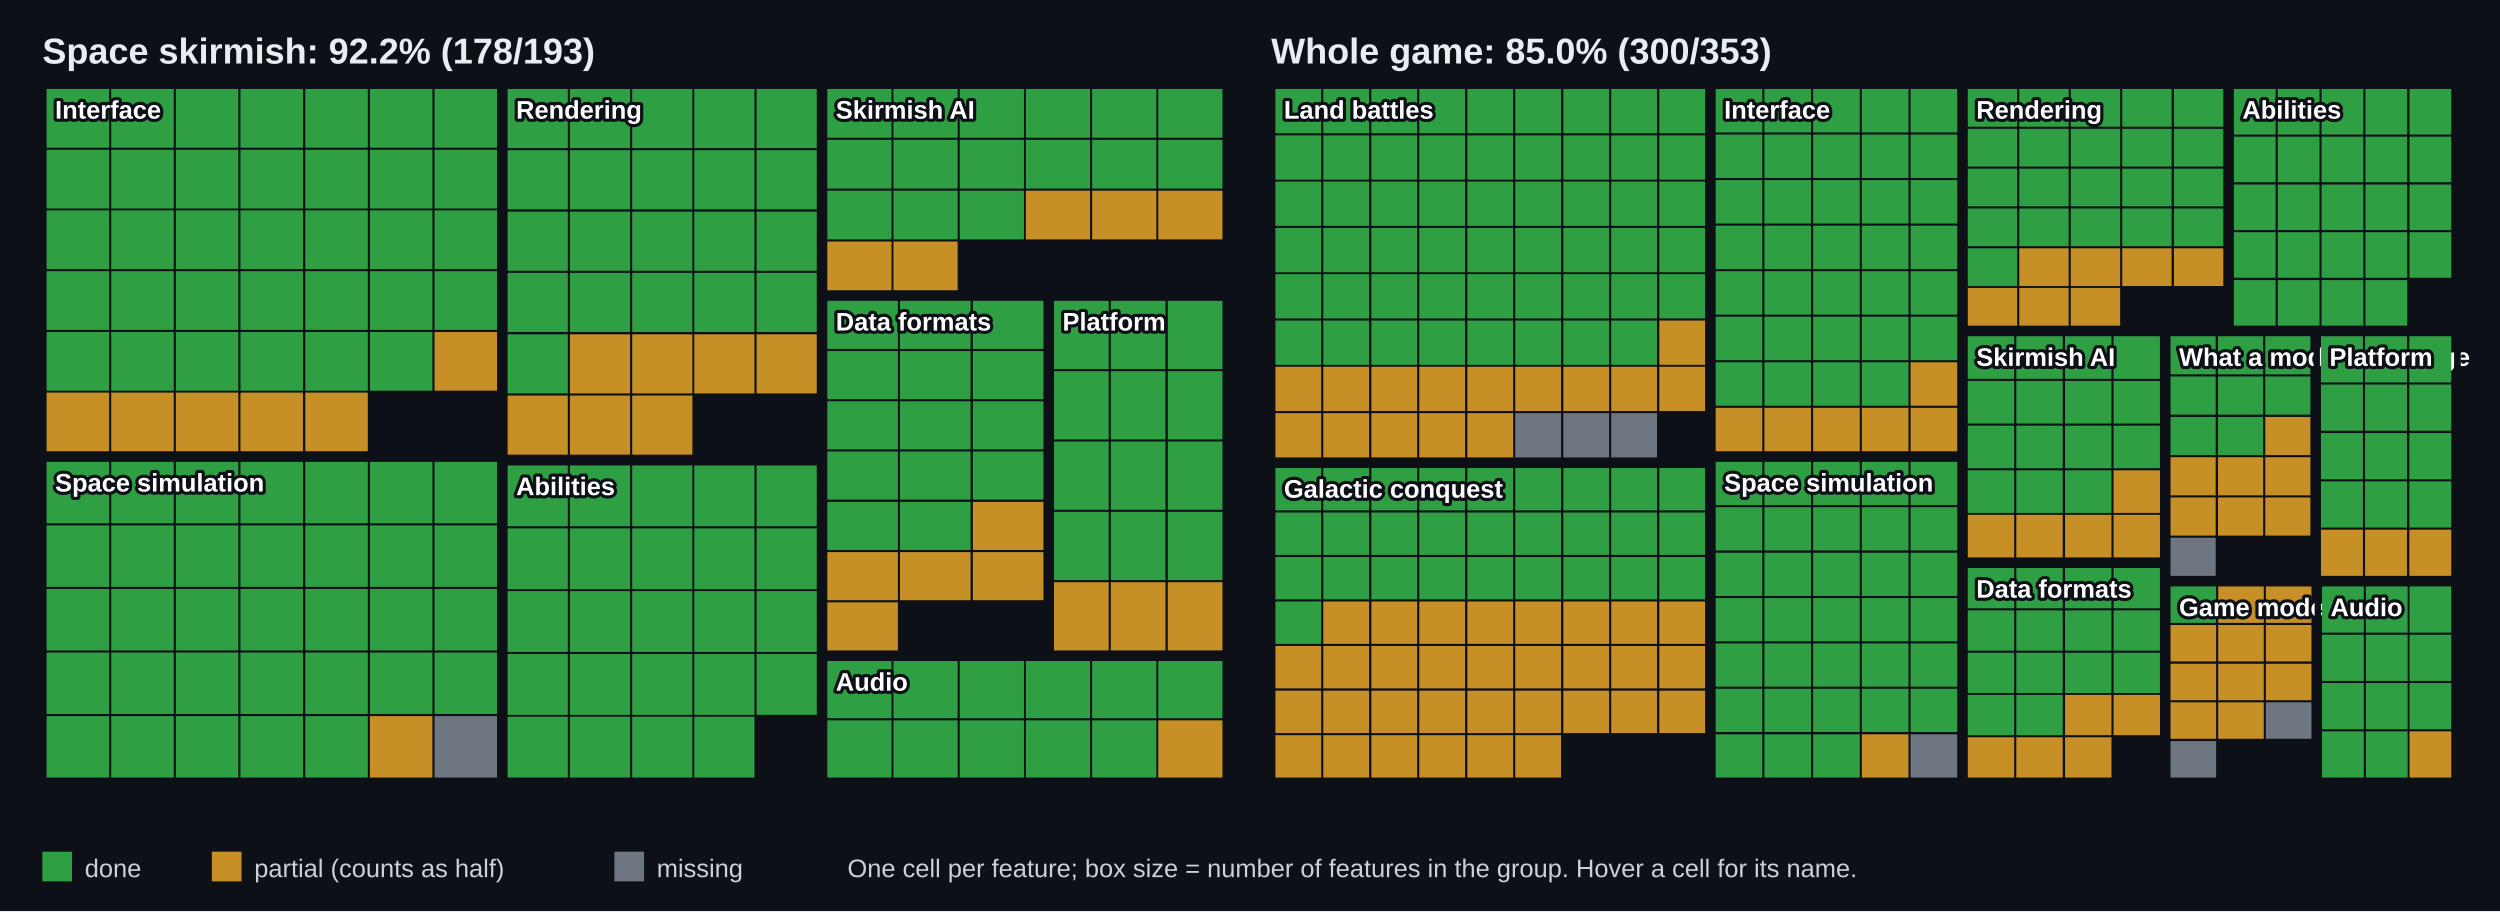
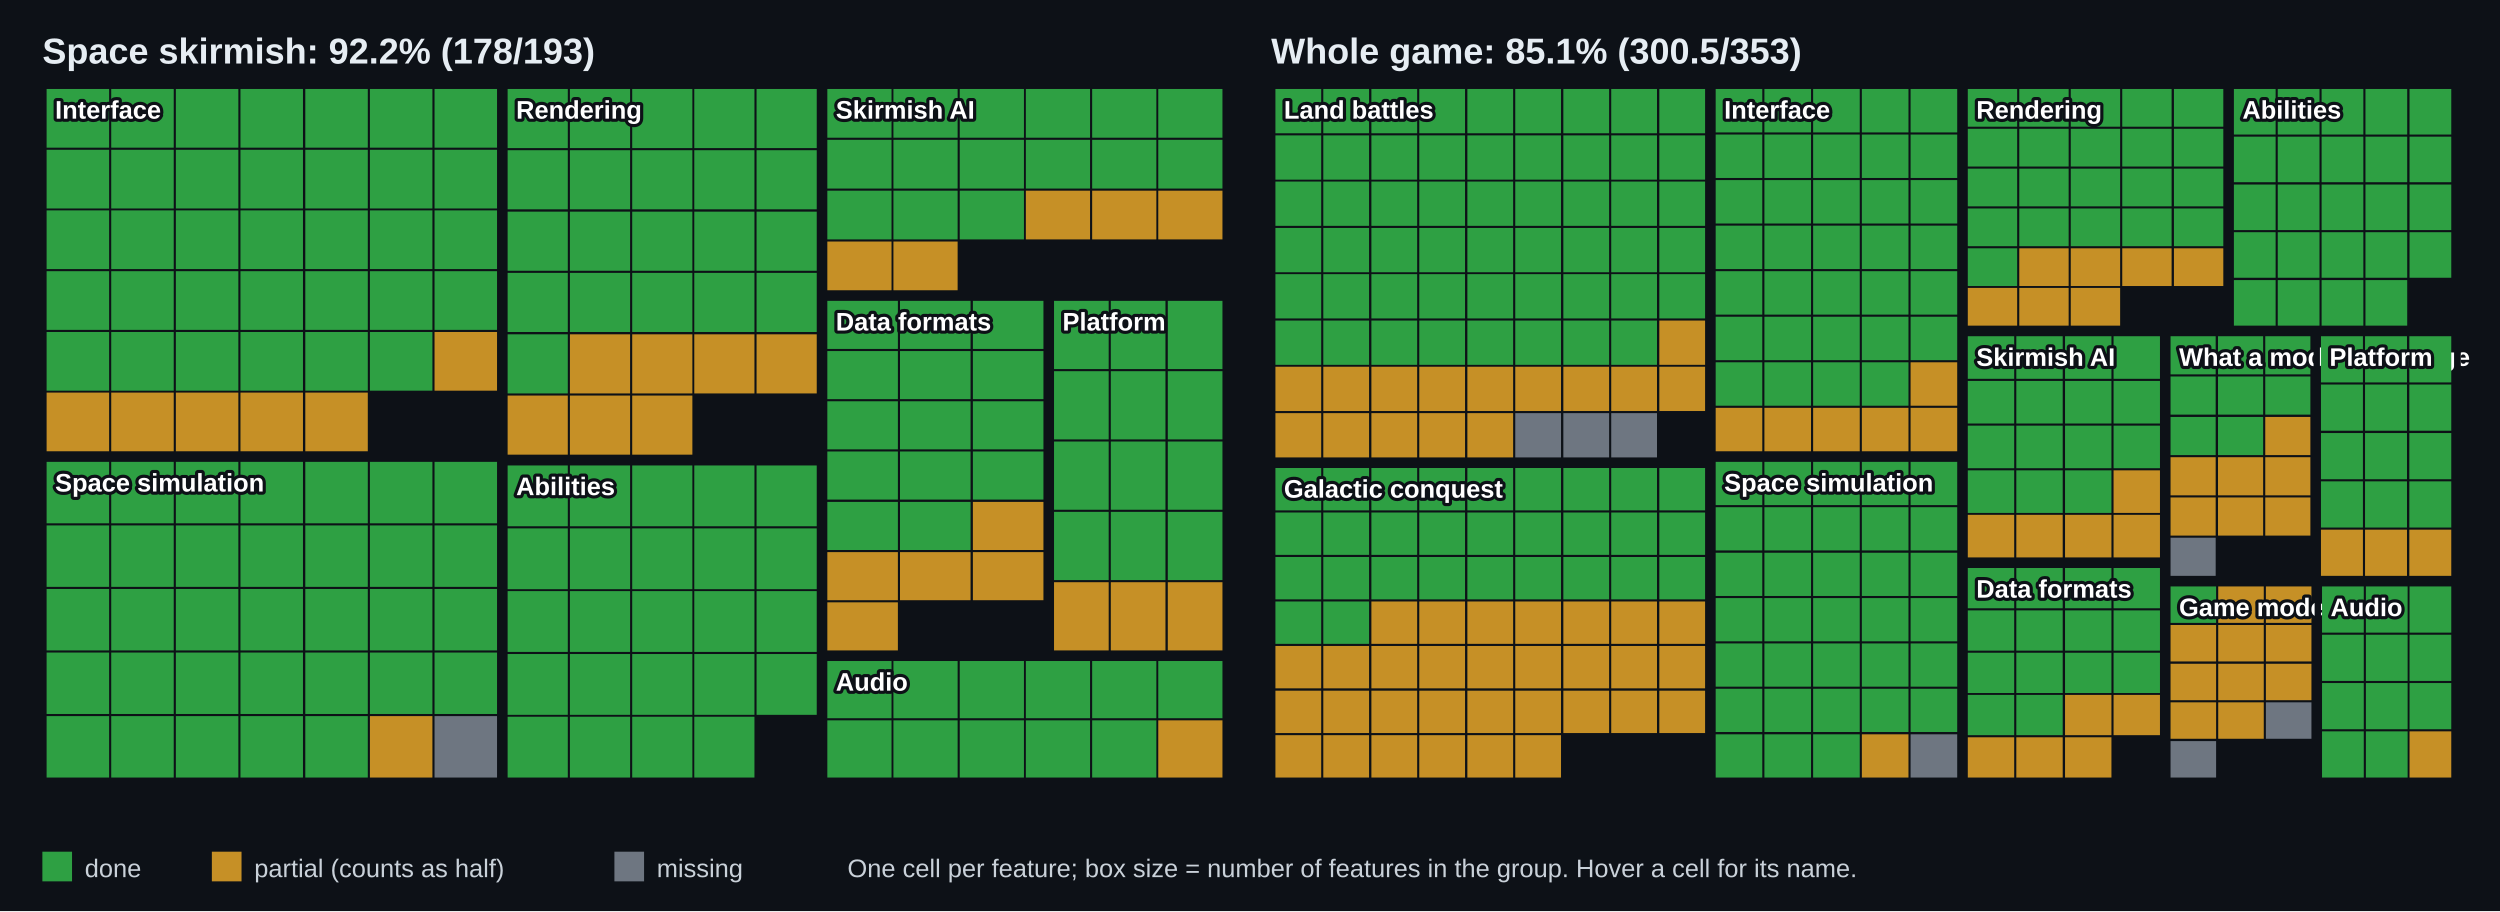
<svg xmlns="http://www.w3.org/2000/svg" viewBox="0 0 1180 430" width="1180" height="430" font-family="Segoe UI, Arial, sans-serif">
  <style>.title{font-size:17px;font-weight:700;fill:#e6edf3}.lab{font-size:12px;font-weight:700;fill:#fff}.lab.bg{stroke:#0d1117;stroke-width:3px;stroke-linejoin:round}.key{font-size:12px;fill:#c9d1d9}</style>
  <rect width="1180" height="430" fill="#0d1117" />
  <text x="20" y="30" class="title">Space skirmish: 92.2% (178/193)</text>
  <rect x="20" y="40" width="560" height="330" fill="#0d1117" />
  <rect x="22.0" y="42.0" width="29.5" height="27.7" fill="#2ea043" />
  <rect x="52.5" y="42.0" width="29.5" height="27.7" fill="#2ea043" />
  <rect x="83.0" y="42.0" width="29.5" height="27.7" fill="#2ea043" />
  <rect x="113.5" y="42.0" width="29.5" height="27.7" fill="#2ea043" />
  <rect x="144.1" y="42.0" width="29.5" height="27.7" fill="#2ea043" />
  <rect x="174.6" y="42.0" width="29.5" height="27.7" fill="#2ea043" />
  <rect x="205.1" y="42.0" width="29.5" height="27.7" fill="#2ea043" />
  <rect x="22.0" y="70.7" width="29.5" height="27.7" fill="#2ea043" />
  <rect x="52.5" y="70.7" width="29.5" height="27.7" fill="#2ea043" />
  <rect x="83.0" y="70.7" width="29.5" height="27.7" fill="#2ea043" />
  <rect x="113.5" y="70.7" width="29.5" height="27.7" fill="#2ea043" />
  <rect x="144.1" y="70.7" width="29.5" height="27.7" fill="#2ea043" />
  <rect x="174.6" y="70.7" width="29.5" height="27.7" fill="#2ea043" />
  <rect x="205.1" y="70.7" width="29.5" height="27.7" fill="#2ea043" />
  <rect x="22.0" y="99.3" width="29.5" height="27.7" fill="#2ea043" />
  <rect x="52.5" y="99.3" width="29.5" height="27.7" fill="#2ea043" />
  <rect x="83.0" y="99.3" width="29.5" height="27.7" fill="#2ea043" />
  <rect x="113.5" y="99.3" width="29.5" height="27.7" fill="#2ea043" />
  <rect x="144.1" y="99.3" width="29.5" height="27.7" fill="#2ea043" />
  <rect x="174.6" y="99.3" width="29.5" height="27.7" fill="#2ea043" />
  <rect x="205.1" y="99.3" width="29.5" height="27.7" fill="#2ea043" />
  <rect x="22.0" y="128.0" width="29.5" height="27.7" fill="#2ea043" />
  <rect x="52.5" y="128.0" width="29.5" height="27.7" fill="#2ea043" />
  <rect x="83.0" y="128.0" width="29.5" height="27.7" fill="#2ea043" />
  <rect x="113.5" y="128.0" width="29.5" height="27.7" fill="#2ea043" />
  <rect x="144.1" y="128.0" width="29.5" height="27.7" fill="#2ea043" />
  <rect x="174.6" y="128.0" width="29.5" height="27.7" fill="#2ea043" />
  <rect x="205.1" y="128.0" width="29.5" height="27.7" fill="#2ea043" />
  <rect x="22.0" y="156.7" width="29.5" height="27.7" fill="#2ea043" />
  <rect x="52.5" y="156.7" width="29.5" height="27.7" fill="#2ea043" />
  <rect x="83.0" y="156.7" width="29.5" height="27.7" fill="#2ea043" />
  <rect x="113.5" y="156.7" width="29.5" height="27.7" fill="#2ea043" />
  <rect x="144.1" y="156.7" width="29.5" height="27.7" fill="#2ea043" />
  <rect x="174.6" y="156.7" width="29.5" height="27.7" fill="#2ea043" />
  <rect x="205.1" y="156.7" width="29.5" height="27.7" fill="#c69026" />
  <rect x="22.0" y="185.3" width="29.5" height="27.7" fill="#c69026" />
  <rect x="52.5" y="185.3" width="29.5" height="27.7" fill="#c69026" />
  <rect x="83.0" y="185.3" width="29.5" height="27.7" fill="#c69026" />
  <rect x="113.5" y="185.3" width="29.5" height="27.7" fill="#c69026" />
  <rect x="144.1" y="185.3" width="29.5" height="27.7" fill="#c69026" />
  <rect x="20.0" y="40.0" width="217.6" height="176.0" fill="none" stroke="#0d1117" stroke-width="3" />
  <text x="26.0" y="56.0" class="lab bg">Interface</text>
  <text x="26.0" y="56.0" class="lab">Interface</text>
  <rect x="22.0" y="218.0" width="29.5" height="29.0" fill="#2ea043" />
  <rect x="52.5" y="218.0" width="29.5" height="29.0" fill="#2ea043" />
  <rect x="83.0" y="218.0" width="29.5" height="29.0" fill="#2ea043" />
  <rect x="113.5" y="218.0" width="29.5" height="29.0" fill="#2ea043" />
  <rect x="144.1" y="218.0" width="29.5" height="29.0" fill="#2ea043" />
  <rect x="174.6" y="218.0" width="29.5" height="29.0" fill="#2ea043" />
  <rect x="205.1" y="218.0" width="29.5" height="29.0" fill="#2ea043" />
  <rect x="22.0" y="248.0" width="29.5" height="29.0" fill="#2ea043" />
  <rect x="52.5" y="248.0" width="29.5" height="29.0" fill="#2ea043" />
  <rect x="83.0" y="248.0" width="29.5" height="29.0" fill="#2ea043" />
  <rect x="113.5" y="248.0" width="29.5" height="29.0" fill="#2ea043" />
  <rect x="144.1" y="248.0" width="29.5" height="29.0" fill="#2ea043" />
  <rect x="174.6" y="248.0" width="29.5" height="29.0" fill="#2ea043" />
  <rect x="205.1" y="248.0" width="29.5" height="29.0" fill="#2ea043" />
  <rect x="22.0" y="278.0" width="29.5" height="29.0" fill="#2ea043" />
  <rect x="52.5" y="278.0" width="29.5" height="29.0" fill="#2ea043" />
  <rect x="83.0" y="278.0" width="29.5" height="29.0" fill="#2ea043" />
  <rect x="113.5" y="278.0" width="29.5" height="29.0" fill="#2ea043" />
  <rect x="144.1" y="278.0" width="29.5" height="29.0" fill="#2ea043" />
  <rect x="174.6" y="278.0" width="29.5" height="29.0" fill="#2ea043" />
  <rect x="205.1" y="278.0" width="29.5" height="29.0" fill="#2ea043" />
  <rect x="22.0" y="308.0" width="29.5" height="29.0" fill="#2ea043" />
  <rect x="52.5" y="308.0" width="29.5" height="29.0" fill="#2ea043" />
  <rect x="83.0" y="308.0" width="29.5" height="29.0" fill="#2ea043" />
  <rect x="113.5" y="308.0" width="29.5" height="29.0" fill="#2ea043" />
  <rect x="144.1" y="308.0" width="29.5" height="29.0" fill="#2ea043" />
  <rect x="174.6" y="308.0" width="29.5" height="29.0" fill="#2ea043" />
  <rect x="205.1" y="308.0" width="29.5" height="29.0" fill="#2ea043" />
  <rect x="22.0" y="338.0" width="29.5" height="29.0" fill="#2ea043" />
  <rect x="52.5" y="338.0" width="29.5" height="29.0" fill="#2ea043" />
  <rect x="83.0" y="338.0" width="29.5" height="29.0" fill="#2ea043" />
  <rect x="113.5" y="338.0" width="29.5" height="29.0" fill="#2ea043" />
  <rect x="144.1" y="338.0" width="29.5" height="29.0" fill="#2ea043" />
  <rect x="174.6" y="338.0" width="29.5" height="29.0" fill="#c69026" />
  <rect x="205.1" y="338.0" width="29.5" height="29.0" fill="#6e7681" />
  <rect x="20.0" y="216.0" width="217.6" height="154.0" fill="none" stroke="#0d1117" stroke-width="3" />
  <text x="26.0" y="232.0" class="lab bg">Space simulation</text>
  <text x="26.0" y="232.0" class="lab">Space simulation</text>
  <rect x="239.6" y="42.0" width="28.4" height="27.9" fill="#2ea043" />
  <rect x="269.0" y="42.0" width="28.4" height="27.9" fill="#2ea043" />
  <rect x="298.4" y="42.0" width="28.4" height="27.9" fill="#2ea043" />
  <rect x="327.7" y="42.0" width="28.4" height="27.9" fill="#2ea043" />
  <rect x="357.1" y="42.0" width="28.4" height="27.9" fill="#2ea043" />
  <rect x="239.6" y="70.9" width="28.4" height="27.9" fill="#2ea043" />
  <rect x="269.0" y="70.9" width="28.4" height="27.9" fill="#2ea043" />
  <rect x="298.4" y="70.9" width="28.4" height="27.9" fill="#2ea043" />
  <rect x="327.7" y="70.9" width="28.4" height="27.9" fill="#2ea043" />
  <rect x="357.1" y="70.9" width="28.4" height="27.9" fill="#2ea043" />
  <rect x="239.6" y="99.9" width="28.4" height="27.9" fill="#2ea043" />
  <rect x="269.0" y="99.9" width="28.4" height="27.9" fill="#2ea043" />
  <rect x="298.4" y="99.9" width="28.4" height="27.9" fill="#2ea043" />
  <rect x="327.7" y="99.9" width="28.4" height="27.9" fill="#2ea043" />
  <rect x="357.1" y="99.9" width="28.4" height="27.9" fill="#2ea043" />
  <rect x="239.6" y="128.8" width="28.4" height="27.9" fill="#2ea043" />
  <rect x="269.0" y="128.8" width="28.4" height="27.9" fill="#2ea043" />
  <rect x="298.4" y="128.8" width="28.4" height="27.9" fill="#2ea043" />
  <rect x="327.7" y="128.8" width="28.4" height="27.9" fill="#2ea043" />
  <rect x="357.1" y="128.8" width="28.4" height="27.9" fill="#2ea043" />
  <rect x="239.6" y="157.8" width="28.4" height="27.9" fill="#2ea043" />
  <rect x="269.0" y="157.8" width="28.4" height="27.9" fill="#c69026" />
  <rect x="298.4" y="157.8" width="28.4" height="27.9" fill="#c69026" />
  <rect x="327.7" y="157.8" width="28.4" height="27.9" fill="#c69026" />
  <rect x="357.1" y="157.8" width="28.4" height="27.9" fill="#c69026" />
  <rect x="239.6" y="186.7" width="28.4" height="27.9" fill="#c69026" />
  <rect x="269.0" y="186.7" width="28.4" height="27.9" fill="#c69026" />
  <rect x="298.4" y="186.7" width="28.4" height="27.9" fill="#c69026" />
  <rect x="237.6" y="40.0" width="150.9" height="177.7" fill="none" stroke="#0d1117" stroke-width="3" />
  <text x="243.6" y="56.0" class="lab bg">Rendering</text>
  <text x="243.6" y="56.0" class="lab">Rendering</text>
  <rect x="239.6" y="219.7" width="28.4" height="28.7" fill="#2ea043" />
  <rect x="269.0" y="219.7" width="28.4" height="28.7" fill="#2ea043" />
  <rect x="298.4" y="219.7" width="28.4" height="28.7" fill="#2ea043" />
  <rect x="327.7" y="219.7" width="28.4" height="28.7" fill="#2ea043" />
  <rect x="357.1" y="219.7" width="28.4" height="28.7" fill="#2ea043" />
  <rect x="239.6" y="249.4" width="28.4" height="28.7" fill="#2ea043" />
  <rect x="269.0" y="249.4" width="28.4" height="28.7" fill="#2ea043" />
  <rect x="298.4" y="249.4" width="28.4" height="28.7" fill="#2ea043" />
  <rect x="327.7" y="249.4" width="28.4" height="28.7" fill="#2ea043" />
  <rect x="357.1" y="249.4" width="28.4" height="28.7" fill="#2ea043" />
  <rect x="239.6" y="279.0" width="28.4" height="28.7" fill="#2ea043" />
  <rect x="269.0" y="279.0" width="28.4" height="28.7" fill="#2ea043" />
  <rect x="298.4" y="279.0" width="28.4" height="28.7" fill="#2ea043" />
  <rect x="327.7" y="279.0" width="28.4" height="28.7" fill="#2ea043" />
  <rect x="357.1" y="279.0" width="28.4" height="28.7" fill="#2ea043" />
  <rect x="239.6" y="308.7" width="28.4" height="28.7" fill="#2ea043" />
  <rect x="269.0" y="308.7" width="28.4" height="28.7" fill="#2ea043" />
  <rect x="298.4" y="308.7" width="28.4" height="28.7" fill="#2ea043" />
  <rect x="327.7" y="308.7" width="28.4" height="28.7" fill="#2ea043" />
  <rect x="357.1" y="308.7" width="28.4" height="28.7" fill="#2ea043" />
  <rect x="239.6" y="338.3" width="28.4" height="28.7" fill="#2ea043" />
  <rect x="269.0" y="338.3" width="28.4" height="28.7" fill="#2ea043" />
  <rect x="298.4" y="338.3" width="28.4" height="28.7" fill="#2ea043" />
  <rect x="327.7" y="338.3" width="28.4" height="28.7" fill="#2ea043" />
  <rect x="237.6" y="217.7" width="150.9" height="152.3" fill="none" stroke="#0d1117" stroke-width="3" />
  <text x="243.6" y="233.7" class="lab bg">Abilities</text>
  <text x="243.6" y="233.7" class="lab">Abilities</text>
  <rect x="390.5" y="42.0" width="30.3" height="23.0" fill="#2ea043" />
  <rect x="421.7" y="42.0" width="30.3" height="23.0" fill="#2ea043" />
  <rect x="453.0" y="42.0" width="30.3" height="23.0" fill="#2ea043" />
  <rect x="484.2" y="42.0" width="30.3" height="23.0" fill="#2ea043" />
  <rect x="515.5" y="42.0" width="30.3" height="23.0" fill="#2ea043" />
  <rect x="546.7" y="42.0" width="30.3" height="23.0" fill="#2ea043" />
  <rect x="390.5" y="66.0" width="30.3" height="23.0" fill="#2ea043" />
  <rect x="421.7" y="66.0" width="30.3" height="23.0" fill="#2ea043" />
  <rect x="453.0" y="66.0" width="30.3" height="23.0" fill="#2ea043" />
  <rect x="484.2" y="66.0" width="30.3" height="23.0" fill="#2ea043" />
  <rect x="515.5" y="66.0" width="30.3" height="23.0" fill="#2ea043" />
  <rect x="546.7" y="66.0" width="30.3" height="23.0" fill="#2ea043" />
  <rect x="390.5" y="90.0" width="30.3" height="23.0" fill="#2ea043" />
  <rect x="421.7" y="90.0" width="30.3" height="23.0" fill="#2ea043" />
  <rect x="453.0" y="90.0" width="30.3" height="23.0" fill="#2ea043" />
  <rect x="484.2" y="90.0" width="30.3" height="23.0" fill="#c69026" />
  <rect x="515.5" y="90.0" width="30.3" height="23.0" fill="#c69026" />
  <rect x="546.7" y="90.0" width="30.3" height="23.0" fill="#c69026" />
  <rect x="390.5" y="114.0" width="30.3" height="23.0" fill="#c69026" />
  <rect x="421.7" y="114.0" width="30.3" height="23.0" fill="#c69026" />
  <rect x="388.5" y="40.0" width="191.5" height="100.0" fill="none" stroke="#0d1117" stroke-width="3" />
  <text x="394.5" y="56.0" class="lab bg">Skirmish AI</text>
  <text x="394.5" y="56.0" class="lab">Skirmish AI</text>
  <rect x="390.5" y="142.0" width="33.3" height="22.7" fill="#2ea043" />
  <rect x="424.8" y="142.0" width="33.3" height="22.7" fill="#2ea043" />
  <rect x="459.2" y="142.0" width="33.3" height="22.7" fill="#2ea043" />
  <rect x="390.5" y="165.7" width="33.3" height="22.7" fill="#2ea043" />
  <rect x="424.8" y="165.7" width="33.3" height="22.7" fill="#2ea043" />
  <rect x="459.2" y="165.7" width="33.3" height="22.7" fill="#2ea043" />
  <rect x="390.5" y="189.4" width="33.3" height="22.7" fill="#2ea043" />
  <rect x="424.8" y="189.4" width="33.3" height="22.7" fill="#2ea043" />
  <rect x="459.2" y="189.4" width="33.3" height="22.7" fill="#2ea043" />
  <rect x="390.5" y="213.1" width="33.3" height="22.7" fill="#2ea043" />
  <rect x="424.8" y="213.1" width="33.3" height="22.7" fill="#2ea043" />
  <rect x="459.2" y="213.1" width="33.3" height="22.7" fill="#2ea043" />
  <rect x="390.5" y="236.9" width="33.3" height="22.7" fill="#2ea043" />
  <rect x="424.8" y="236.9" width="33.3" height="22.7" fill="#2ea043" />
  <rect x="459.2" y="236.9" width="33.3" height="22.7" fill="#c69026" />
  <rect x="390.5" y="260.6" width="33.3" height="22.7" fill="#c69026" />
  <rect x="424.8" y="260.6" width="33.3" height="22.7" fill="#c69026" />
  <rect x="459.2" y="260.6" width="33.3" height="22.7" fill="#c69026" />
  <rect x="390.5" y="284.3" width="33.3" height="22.7" fill="#c69026" />
  <rect x="388.5" y="140.0" width="107.0" height="170.0" fill="none" stroke="#0d1117" stroke-width="3" />
  <text x="394.5" y="156.0" class="lab bg">Data formats</text>
  <text x="394.5" y="156.0" class="lab">Data formats</text>
  <rect x="497.5" y="142.0" width="25.8" height="32.2" fill="#2ea043" />
  <rect x="524.3" y="142.0" width="25.8" height="32.2" fill="#2ea043" />
  <rect x="551.2" y="142.0" width="25.8" height="32.2" fill="#2ea043" />
  <rect x="497.5" y="175.2" width="25.8" height="32.2" fill="#2ea043" />
  <rect x="524.3" y="175.2" width="25.8" height="32.2" fill="#2ea043" />
  <rect x="551.2" y="175.2" width="25.8" height="32.2" fill="#2ea043" />
  <rect x="497.5" y="208.4" width="25.8" height="32.2" fill="#2ea043" />
  <rect x="524.3" y="208.4" width="25.8" height="32.2" fill="#2ea043" />
  <rect x="551.2" y="208.4" width="25.8" height="32.2" fill="#2ea043" />
  <rect x="497.5" y="241.6" width="25.8" height="32.2" fill="#2ea043" />
  <rect x="524.3" y="241.6" width="25.8" height="32.2" fill="#2ea043" />
  <rect x="551.2" y="241.6" width="25.8" height="32.2" fill="#2ea043" />
  <rect x="497.5" y="274.8" width="25.8" height="32.2" fill="#c69026" />
  <rect x="524.3" y="274.8" width="25.8" height="32.2" fill="#c69026" />
  <rect x="551.2" y="274.8" width="25.8" height="32.2" fill="#c69026" />
  <rect x="495.5" y="140.0" width="84.5" height="170.0" fill="none" stroke="#0d1117" stroke-width="3" />
  <text x="501.5" y="156.0" class="lab bg">Platform</text>
  <text x="501.5" y="156.0" class="lab">Platform</text>
  <rect x="390.5" y="312.0" width="30.3" height="27.0" fill="#2ea043" />
  <rect x="421.7" y="312.0" width="30.3" height="27.0" fill="#2ea043" />
  <rect x="453.0" y="312.0" width="30.3" height="27.0" fill="#2ea043" />
  <rect x="484.2" y="312.0" width="30.3" height="27.0" fill="#2ea043" />
  <rect x="515.5" y="312.0" width="30.3" height="27.0" fill="#2ea043" />
  <rect x="546.7" y="312.0" width="30.3" height="27.0" fill="#2ea043" />
  <rect x="390.5" y="340.0" width="30.3" height="27.0" fill="#2ea043" />
  <rect x="421.7" y="340.0" width="30.3" height="27.0" fill="#2ea043" />
  <rect x="453.0" y="340.0" width="30.3" height="27.0" fill="#2ea043" />
  <rect x="484.2" y="340.0" width="30.3" height="27.0" fill="#2ea043" />
  <rect x="515.5" y="340.0" width="30.3" height="27.0" fill="#2ea043" />
  <rect x="546.7" y="340.0" width="30.3" height="27.0" fill="#c69026" />
  <rect x="388.5" y="310.0" width="191.5" height="60.0" fill="none" stroke="#0d1117" stroke-width="3" />
  <text x="394.5" y="326.0" class="lab bg">Audio</text>
  <text x="394.5" y="326.0" class="lab">Audio</text>
-   <text x="600" y="30" class="title">Whole game: 85.0% (300/353)</text>
+   <text x="600" y="30" class="title">Whole game: 85.1% (300.5/353)</text>
  <rect x="600" y="40" width="560" height="330" fill="#0d1117" />
  <rect x="602.0" y="42.0" width="21.6" height="20.9" fill="#2ea043" />
  <rect x="624.6" y="42.0" width="21.6" height="20.9" fill="#2ea043" />
  <rect x="647.3" y="42.0" width="21.6" height="20.9" fill="#2ea043" />
  <rect x="669.9" y="42.0" width="21.6" height="20.9" fill="#2ea043" />
  <rect x="692.6" y="42.0" width="21.6" height="20.9" fill="#2ea043" />
  <rect x="715.2" y="42.0" width="21.6" height="20.9" fill="#2ea043" />
  <rect x="737.9" y="42.0" width="21.6" height="20.9" fill="#2ea043" />
  <rect x="760.5" y="42.0" width="21.6" height="20.9" fill="#2ea043" />
  <rect x="783.2" y="42.0" width="21.6" height="20.9" fill="#2ea043" />
  <rect x="602.0" y="63.9" width="21.6" height="20.9" fill="#2ea043" />
  <rect x="624.6" y="63.9" width="21.6" height="20.9" fill="#2ea043" />
  <rect x="647.3" y="63.9" width="21.6" height="20.9" fill="#2ea043" />
  <rect x="669.9" y="63.9" width="21.6" height="20.9" fill="#2ea043" />
  <rect x="692.6" y="63.9" width="21.6" height="20.9" fill="#2ea043" />
  <rect x="715.2" y="63.9" width="21.6" height="20.9" fill="#2ea043" />
  <rect x="737.9" y="63.9" width="21.6" height="20.9" fill="#2ea043" />
  <rect x="760.5" y="63.9" width="21.6" height="20.9" fill="#2ea043" />
  <rect x="783.2" y="63.9" width="21.6" height="20.9" fill="#2ea043" />
  <rect x="602.0" y="85.7" width="21.6" height="20.9" fill="#2ea043" />
  <rect x="624.6" y="85.7" width="21.6" height="20.9" fill="#2ea043" />
  <rect x="647.3" y="85.7" width="21.6" height="20.9" fill="#2ea043" />
  <rect x="669.9" y="85.7" width="21.6" height="20.9" fill="#2ea043" />
  <rect x="692.6" y="85.7" width="21.6" height="20.9" fill="#2ea043" />
  <rect x="715.2" y="85.7" width="21.6" height="20.9" fill="#2ea043" />
  <rect x="737.9" y="85.7" width="21.6" height="20.9" fill="#2ea043" />
  <rect x="760.5" y="85.7" width="21.6" height="20.9" fill="#2ea043" />
  <rect x="783.2" y="85.7" width="21.6" height="20.9" fill="#2ea043" />
  <rect x="602.0" y="107.6" width="21.6" height="20.9" fill="#2ea043" />
  <rect x="624.6" y="107.6" width="21.6" height="20.9" fill="#2ea043" />
  <rect x="647.3" y="107.6" width="21.6" height="20.9" fill="#2ea043" />
  <rect x="669.9" y="107.6" width="21.6" height="20.9" fill="#2ea043" />
  <rect x="692.6" y="107.6" width="21.6" height="20.9" fill="#2ea043" />
  <rect x="715.2" y="107.6" width="21.6" height="20.9" fill="#2ea043" />
  <rect x="737.9" y="107.6" width="21.6" height="20.9" fill="#2ea043" />
  <rect x="760.5" y="107.6" width="21.6" height="20.9" fill="#2ea043" />
  <rect x="783.2" y="107.6" width="21.6" height="20.9" fill="#2ea043" />
  <rect x="602.0" y="129.4" width="21.6" height="20.9" fill="#2ea043" />
  <rect x="624.6" y="129.4" width="21.6" height="20.9" fill="#2ea043" />
  <rect x="647.3" y="129.4" width="21.6" height="20.9" fill="#2ea043" />
  <rect x="669.9" y="129.4" width="21.6" height="20.9" fill="#2ea043" />
  <rect x="692.6" y="129.4" width="21.6" height="20.9" fill="#2ea043" />
  <rect x="715.2" y="129.4" width="21.6" height="20.9" fill="#2ea043" />
  <rect x="737.9" y="129.4" width="21.6" height="20.9" fill="#2ea043" />
  <rect x="760.5" y="129.4" width="21.6" height="20.9" fill="#2ea043" />
  <rect x="783.2" y="129.4" width="21.6" height="20.9" fill="#2ea043" />
  <rect x="602.0" y="151.3" width="21.6" height="20.9" fill="#2ea043" />
  <rect x="624.6" y="151.3" width="21.6" height="20.9" fill="#2ea043" />
  <rect x="647.3" y="151.3" width="21.6" height="20.9" fill="#2ea043" />
  <rect x="669.9" y="151.3" width="21.6" height="20.9" fill="#2ea043" />
  <rect x="692.6" y="151.3" width="21.6" height="20.9" fill="#2ea043" />
  <rect x="715.2" y="151.3" width="21.6" height="20.9" fill="#2ea043" />
  <rect x="737.9" y="151.3" width="21.6" height="20.9" fill="#2ea043" />
  <rect x="760.5" y="151.3" width="21.6" height="20.9" fill="#2ea043" />
  <rect x="783.2" y="151.3" width="21.6" height="20.9" fill="#c69026" />
  <rect x="602.0" y="173.1" width="21.6" height="20.9" fill="#c69026" />
  <rect x="624.6" y="173.1" width="21.6" height="20.9" fill="#c69026" />
  <rect x="647.3" y="173.1" width="21.6" height="20.9" fill="#c69026" />
  <rect x="669.9" y="173.1" width="21.6" height="20.9" fill="#c69026" />
  <rect x="692.6" y="173.1" width="21.6" height="20.9" fill="#c69026" />
  <rect x="715.2" y="173.1" width="21.6" height="20.9" fill="#c69026" />
  <rect x="737.9" y="173.1" width="21.6" height="20.9" fill="#c69026" />
  <rect x="760.5" y="173.1" width="21.6" height="20.9" fill="#c69026" />
  <rect x="783.2" y="173.1" width="21.6" height="20.9" fill="#c69026" />
  <rect x="602.0" y="195.0" width="21.6" height="20.9" fill="#c69026" />
  <rect x="624.6" y="195.0" width="21.6" height="20.9" fill="#c69026" />
  <rect x="647.3" y="195.0" width="21.6" height="20.9" fill="#c69026" />
  <rect x="669.9" y="195.0" width="21.6" height="20.9" fill="#c69026" />
  <rect x="692.6" y="195.0" width="21.6" height="20.9" fill="#c69026" />
  <rect x="715.2" y="195.0" width="21.6" height="20.9" fill="#6e7681" />
  <rect x="737.9" y="195.0" width="21.6" height="20.9" fill="#6e7681" />
  <rect x="760.5" y="195.0" width="21.6" height="20.9" fill="#6e7681" />
  <rect x="600.0" y="40.0" width="207.8" height="178.9" fill="none" stroke="#0d1117" stroke-width="3" />
  <text x="606.0" y="56.0" class="lab bg">Land battles</text>
  <text x="606.0" y="56.0" class="lab">Land battles</text>
  <rect x="602.0" y="220.9" width="21.6" height="20.0" fill="#2ea043" />
  <rect x="624.6" y="220.9" width="21.6" height="20.0" fill="#2ea043" />
  <rect x="647.3" y="220.9" width="21.6" height="20.0" fill="#2ea043" />
  <rect x="669.9" y="220.9" width="21.6" height="20.0" fill="#2ea043" />
  <rect x="692.6" y="220.9" width="21.6" height="20.0" fill="#2ea043" />
  <rect x="715.2" y="220.9" width="21.6" height="20.0" fill="#2ea043" />
  <rect x="737.9" y="220.9" width="21.6" height="20.0" fill="#2ea043" />
  <rect x="760.5" y="220.9" width="21.6" height="20.0" fill="#2ea043" />
  <rect x="783.2" y="220.9" width="21.6" height="20.0" fill="#2ea043" />
  <rect x="602.0" y="241.9" width="21.6" height="20.0" fill="#2ea043" />
  <rect x="624.6" y="241.9" width="21.6" height="20.0" fill="#2ea043" />
  <rect x="647.3" y="241.9" width="21.6" height="20.0" fill="#2ea043" />
  <rect x="669.9" y="241.9" width="21.6" height="20.0" fill="#2ea043" />
  <rect x="692.6" y="241.9" width="21.6" height="20.0" fill="#2ea043" />
  <rect x="715.2" y="241.9" width="21.6" height="20.0" fill="#2ea043" />
  <rect x="737.9" y="241.9" width="21.6" height="20.0" fill="#2ea043" />
  <rect x="760.5" y="241.9" width="21.6" height="20.0" fill="#2ea043" />
  <rect x="783.2" y="241.9" width="21.6" height="20.0" fill="#2ea043" />
  <rect x="602.0" y="262.9" width="21.6" height="20.0" fill="#2ea043" />
  <rect x="624.6" y="262.9" width="21.6" height="20.0" fill="#2ea043" />
  <rect x="647.3" y="262.9" width="21.6" height="20.0" fill="#2ea043" />
  <rect x="669.9" y="262.9" width="21.6" height="20.0" fill="#2ea043" />
  <rect x="692.6" y="262.9" width="21.6" height="20.0" fill="#2ea043" />
  <rect x="715.2" y="262.9" width="21.6" height="20.0" fill="#2ea043" />
  <rect x="737.9" y="262.9" width="21.6" height="20.0" fill="#2ea043" />
  <rect x="760.5" y="262.9" width="21.6" height="20.0" fill="#2ea043" />
  <rect x="783.2" y="262.9" width="21.6" height="20.0" fill="#2ea043" />
  <rect x="602.0" y="283.9" width="21.6" height="20.0" fill="#2ea043" />
-   <rect x="624.6" y="283.9" width="21.6" height="20.0" fill="#c69026" />
+   <rect x="624.6" y="283.9" width="21.6" height="20.0" fill="#2ea043" />
  <rect x="647.3" y="283.9" width="21.6" height="20.0" fill="#c69026" />
  <rect x="669.9" y="283.9" width="21.6" height="20.0" fill="#c69026" />
  <rect x="692.6" y="283.9" width="21.6" height="20.0" fill="#c69026" />
  <rect x="715.2" y="283.9" width="21.6" height="20.0" fill="#c69026" />
  <rect x="737.9" y="283.9" width="21.6" height="20.0" fill="#c69026" />
  <rect x="760.5" y="283.9" width="21.6" height="20.0" fill="#c69026" />
  <rect x="783.2" y="283.9" width="21.6" height="20.0" fill="#c69026" />
  <rect x="602.0" y="304.9" width="21.6" height="20.0" fill="#c69026" />
  <rect x="624.6" y="304.9" width="21.6" height="20.0" fill="#c69026" />
  <rect x="647.3" y="304.9" width="21.6" height="20.0" fill="#c69026" />
  <rect x="669.9" y="304.9" width="21.6" height="20.0" fill="#c69026" />
  <rect x="692.6" y="304.9" width="21.6" height="20.0" fill="#c69026" />
  <rect x="715.2" y="304.9" width="21.6" height="20.0" fill="#c69026" />
  <rect x="737.9" y="304.9" width="21.6" height="20.0" fill="#c69026" />
  <rect x="760.5" y="304.9" width="21.6" height="20.0" fill="#c69026" />
  <rect x="783.2" y="304.9" width="21.6" height="20.0" fill="#c69026" />
  <rect x="602.0" y="326.0" width="21.6" height="20.0" fill="#c69026" />
  <rect x="624.6" y="326.0" width="21.6" height="20.0" fill="#c69026" />
  <rect x="647.3" y="326.0" width="21.6" height="20.0" fill="#c69026" />
  <rect x="669.9" y="326.0" width="21.6" height="20.0" fill="#c69026" />
  <rect x="692.6" y="326.0" width="21.6" height="20.0" fill="#c69026" />
  <rect x="715.2" y="326.0" width="21.6" height="20.0" fill="#c69026" />
  <rect x="737.9" y="326.0" width="21.6" height="20.0" fill="#c69026" />
  <rect x="760.5" y="326.0" width="21.6" height="20.0" fill="#c69026" />
  <rect x="783.2" y="326.0" width="21.6" height="20.0" fill="#c69026" />
  <rect x="602.0" y="347.0" width="21.6" height="20.0" fill="#c69026" />
  <rect x="624.6" y="347.0" width="21.6" height="20.0" fill="#c69026" />
  <rect x="647.3" y="347.0" width="21.6" height="20.0" fill="#c69026" />
  <rect x="669.9" y="347.0" width="21.6" height="20.0" fill="#c69026" />
  <rect x="692.6" y="347.0" width="21.6" height="20.0" fill="#c69026" />
  <rect x="715.2" y="347.0" width="21.6" height="20.0" fill="#c69026" />
  <rect x="600.0" y="218.9" width="207.8" height="151.1" fill="none" stroke="#0d1117" stroke-width="3" />
  <text x="606.0" y="234.9" class="lab bg">Galactic conquest</text>
  <text x="606.0" y="234.9" class="lab">Galactic conquest</text>
  <rect x="809.8" y="42.0" width="22.0" height="20.5" fill="#2ea043" />
  <rect x="832.8" y="42.0" width="22.0" height="20.5" fill="#2ea043" />
  <rect x="855.8" y="42.0" width="22.0" height="20.5" fill="#2ea043" />
  <rect x="878.8" y="42.0" width="22.0" height="20.5" fill="#2ea043" />
  <rect x="901.8" y="42.0" width="22.0" height="20.5" fill="#2ea043" />
  <rect x="809.8" y="63.5" width="22.0" height="20.5" fill="#2ea043" />
  <rect x="832.8" y="63.5" width="22.0" height="20.5" fill="#2ea043" />
  <rect x="855.8" y="63.5" width="22.0" height="20.5" fill="#2ea043" />
  <rect x="878.8" y="63.5" width="22.0" height="20.5" fill="#2ea043" />
  <rect x="901.8" y="63.5" width="22.0" height="20.5" fill="#2ea043" />
  <rect x="809.8" y="85.0" width="22.0" height="20.5" fill="#2ea043" />
  <rect x="832.8" y="85.0" width="22.0" height="20.5" fill="#2ea043" />
  <rect x="855.8" y="85.0" width="22.0" height="20.5" fill="#2ea043" />
  <rect x="878.8" y="85.0" width="22.0" height="20.5" fill="#2ea043" />
  <rect x="901.8" y="85.0" width="22.0" height="20.5" fill="#2ea043" />
  <rect x="809.8" y="106.5" width="22.0" height="20.5" fill="#2ea043" />
  <rect x="832.8" y="106.5" width="22.0" height="20.5" fill="#2ea043" />
  <rect x="855.8" y="106.5" width="22.0" height="20.5" fill="#2ea043" />
  <rect x="878.8" y="106.5" width="22.0" height="20.5" fill="#2ea043" />
  <rect x="901.8" y="106.5" width="22.0" height="20.5" fill="#2ea043" />
  <rect x="809.8" y="128.0" width="22.0" height="20.5" fill="#2ea043" />
  <rect x="832.8" y="128.0" width="22.0" height="20.5" fill="#2ea043" />
  <rect x="855.8" y="128.0" width="22.0" height="20.5" fill="#2ea043" />
  <rect x="878.8" y="128.0" width="22.0" height="20.5" fill="#2ea043" />
  <rect x="901.8" y="128.0" width="22.0" height="20.5" fill="#2ea043" />
  <rect x="809.8" y="149.5" width="22.0" height="20.5" fill="#2ea043" />
  <rect x="832.8" y="149.5" width="22.0" height="20.5" fill="#2ea043" />
  <rect x="855.8" y="149.5" width="22.0" height="20.5" fill="#2ea043" />
  <rect x="878.8" y="149.5" width="22.0" height="20.5" fill="#2ea043" />
  <rect x="901.8" y="149.5" width="22.0" height="20.5" fill="#2ea043" />
  <rect x="809.8" y="171.0" width="22.0" height="20.5" fill="#2ea043" />
  <rect x="832.8" y="171.0" width="22.0" height="20.5" fill="#2ea043" />
  <rect x="855.8" y="171.0" width="22.0" height="20.5" fill="#2ea043" />
  <rect x="878.8" y="171.0" width="22.0" height="20.5" fill="#2ea043" />
  <rect x="901.8" y="171.0" width="22.0" height="20.5" fill="#c69026" />
  <rect x="809.8" y="192.5" width="22.0" height="20.5" fill="#c69026" />
  <rect x="832.8" y="192.5" width="22.0" height="20.5" fill="#c69026" />
  <rect x="855.8" y="192.5" width="22.0" height="20.5" fill="#c69026" />
  <rect x="878.8" y="192.5" width="22.0" height="20.5" fill="#c69026" />
  <rect x="901.8" y="192.5" width="22.0" height="20.5" fill="#c69026" />
  <rect x="807.8" y="40.0" width="119.0" height="176.0" fill="none" stroke="#0d1117" stroke-width="3" />
  <text x="813.8" y="56.0" class="lab bg">Interface</text>
  <text x="813.8" y="56.0" class="lab">Interface</text>
  <rect x="809.8" y="218.0" width="22.0" height="20.4" fill="#2ea043" />
  <rect x="832.8" y="218.0" width="22.0" height="20.4" fill="#2ea043" />
  <rect x="855.8" y="218.0" width="22.0" height="20.4" fill="#2ea043" />
  <rect x="878.8" y="218.0" width="22.0" height="20.4" fill="#2ea043" />
  <rect x="901.8" y="218.0" width="22.0" height="20.4" fill="#2ea043" />
  <rect x="809.8" y="239.4" width="22.0" height="20.4" fill="#2ea043" />
  <rect x="832.8" y="239.4" width="22.0" height="20.4" fill="#2ea043" />
  <rect x="855.8" y="239.4" width="22.0" height="20.4" fill="#2ea043" />
  <rect x="878.8" y="239.4" width="22.0" height="20.4" fill="#2ea043" />
  <rect x="901.8" y="239.4" width="22.0" height="20.4" fill="#2ea043" />
  <rect x="809.8" y="260.9" width="22.0" height="20.4" fill="#2ea043" />
  <rect x="832.8" y="260.9" width="22.0" height="20.4" fill="#2ea043" />
  <rect x="855.8" y="260.9" width="22.0" height="20.4" fill="#2ea043" />
  <rect x="878.8" y="260.9" width="22.0" height="20.4" fill="#2ea043" />
  <rect x="901.8" y="260.9" width="22.0" height="20.4" fill="#2ea043" />
  <rect x="809.8" y="282.3" width="22.0" height="20.4" fill="#2ea043" />
  <rect x="832.8" y="282.3" width="22.0" height="20.4" fill="#2ea043" />
  <rect x="855.8" y="282.3" width="22.0" height="20.4" fill="#2ea043" />
  <rect x="878.8" y="282.3" width="22.0" height="20.4" fill="#2ea043" />
  <rect x="901.8" y="282.3" width="22.0" height="20.4" fill="#2ea043" />
  <rect x="809.8" y="303.7" width="22.0" height="20.4" fill="#2ea043" />
  <rect x="832.8" y="303.7" width="22.0" height="20.4" fill="#2ea043" />
  <rect x="855.8" y="303.7" width="22.0" height="20.4" fill="#2ea043" />
  <rect x="878.8" y="303.7" width="22.0" height="20.4" fill="#2ea043" />
  <rect x="901.8" y="303.7" width="22.0" height="20.4" fill="#2ea043" />
  <rect x="809.8" y="325.1" width="22.0" height="20.4" fill="#2ea043" />
  <rect x="832.8" y="325.1" width="22.0" height="20.4" fill="#2ea043" />
  <rect x="855.8" y="325.1" width="22.0" height="20.4" fill="#2ea043" />
  <rect x="878.8" y="325.1" width="22.0" height="20.4" fill="#2ea043" />
  <rect x="901.8" y="325.1" width="22.0" height="20.4" fill="#2ea043" />
  <rect x="809.8" y="346.6" width="22.0" height="20.4" fill="#2ea043" />
  <rect x="832.8" y="346.6" width="22.0" height="20.4" fill="#2ea043" />
  <rect x="855.8" y="346.6" width="22.0" height="20.4" fill="#2ea043" />
  <rect x="878.8" y="346.6" width="22.0" height="20.4" fill="#c69026" />
  <rect x="901.8" y="346.6" width="22.0" height="20.4" fill="#6e7681" />
  <rect x="807.8" y="216.0" width="119.0" height="154.0" fill="none" stroke="#0d1117" stroke-width="3" />
  <text x="813.8" y="232.0" class="lab bg">Space simulation</text>
  <text x="813.8" y="232.0" class="lab">Space simulation</text>
  <rect x="928.8" y="42.0" width="23.3" height="17.8" fill="#2ea043" />
  <rect x="953.1" y="42.0" width="23.3" height="17.8" fill="#2ea043" />
  <rect x="977.4" y="42.0" width="23.3" height="17.8" fill="#2ea043" />
  <rect x="1001.7" y="42.0" width="23.3" height="17.8" fill="#2ea043" />
  <rect x="1026.1" y="42.0" width="23.3" height="17.8" fill="#2ea043" />
  <rect x="928.8" y="60.8" width="23.3" height="17.8" fill="#2ea043" />
  <rect x="953.1" y="60.8" width="23.3" height="17.8" fill="#2ea043" />
  <rect x="977.4" y="60.8" width="23.3" height="17.8" fill="#2ea043" />
  <rect x="1001.7" y="60.8" width="23.3" height="17.8" fill="#2ea043" />
  <rect x="1026.1" y="60.8" width="23.3" height="17.8" fill="#2ea043" />
  <rect x="928.8" y="79.6" width="23.3" height="17.8" fill="#2ea043" />
  <rect x="953.1" y="79.6" width="23.3" height="17.8" fill="#2ea043" />
  <rect x="977.4" y="79.6" width="23.3" height="17.8" fill="#2ea043" />
  <rect x="1001.7" y="79.6" width="23.3" height="17.8" fill="#2ea043" />
  <rect x="1026.1" y="79.6" width="23.3" height="17.8" fill="#2ea043" />
  <rect x="928.8" y="98.4" width="23.3" height="17.8" fill="#2ea043" />
  <rect x="953.1" y="98.4" width="23.3" height="17.8" fill="#2ea043" />
  <rect x="977.4" y="98.4" width="23.3" height="17.8" fill="#2ea043" />
  <rect x="1001.7" y="98.4" width="23.3" height="17.8" fill="#2ea043" />
  <rect x="1026.1" y="98.4" width="23.3" height="17.8" fill="#2ea043" />
  <rect x="928.8" y="117.2" width="23.3" height="17.8" fill="#2ea043" />
  <rect x="953.1" y="117.2" width="23.3" height="17.8" fill="#c69026" />
  <rect x="977.4" y="117.2" width="23.3" height="17.8" fill="#c69026" />
  <rect x="1001.7" y="117.2" width="23.3" height="17.8" fill="#c69026" />
  <rect x="1026.1" y="117.2" width="23.3" height="17.8" fill="#c69026" />
  <rect x="928.8" y="135.9" width="23.3" height="17.8" fill="#c69026" />
  <rect x="953.1" y="135.9" width="23.3" height="17.8" fill="#c69026" />
  <rect x="977.4" y="135.9" width="23.3" height="17.8" fill="#c69026" />
  <rect x="926.8" y="40.0" width="125.6" height="116.7" fill="none" stroke="#0d1117" stroke-width="3" />
  <text x="932.8" y="56.0" class="lab bg">Rendering</text>
  <text x="932.8" y="56.0" class="lab">Rendering</text>
  <rect x="1054.4" y="42.0" width="19.7" height="21.5" fill="#2ea043" />
  <rect x="1075.1" y="42.0" width="19.7" height="21.5" fill="#2ea043" />
  <rect x="1095.8" y="42.0" width="19.7" height="21.5" fill="#2ea043" />
  <rect x="1116.5" y="42.0" width="19.7" height="21.5" fill="#2ea043" />
  <rect x="1137.3" y="42.0" width="19.7" height="21.5" fill="#2ea043" />
  <rect x="1054.4" y="64.5" width="19.7" height="21.5" fill="#2ea043" />
  <rect x="1075.1" y="64.5" width="19.7" height="21.5" fill="#2ea043" />
  <rect x="1095.8" y="64.5" width="19.7" height="21.5" fill="#2ea043" />
  <rect x="1116.5" y="64.5" width="19.7" height="21.5" fill="#2ea043" />
  <rect x="1137.3" y="64.5" width="19.7" height="21.5" fill="#2ea043" />
  <rect x="1054.4" y="87.1" width="19.7" height="21.5" fill="#2ea043" />
  <rect x="1075.1" y="87.1" width="19.7" height="21.5" fill="#2ea043" />
  <rect x="1095.8" y="87.1" width="19.7" height="21.5" fill="#2ea043" />
  <rect x="1116.5" y="87.1" width="19.7" height="21.5" fill="#2ea043" />
  <rect x="1137.3" y="87.1" width="19.7" height="21.5" fill="#2ea043" />
  <rect x="1054.4" y="109.6" width="19.7" height="21.5" fill="#2ea043" />
  <rect x="1075.1" y="109.6" width="19.7" height="21.5" fill="#2ea043" />
  <rect x="1095.8" y="109.6" width="19.7" height="21.5" fill="#2ea043" />
  <rect x="1116.5" y="109.6" width="19.7" height="21.5" fill="#2ea043" />
  <rect x="1137.3" y="109.6" width="19.7" height="21.5" fill="#2ea043" />
  <rect x="1054.4" y="132.2" width="19.7" height="21.5" fill="#2ea043" />
  <rect x="1075.1" y="132.2" width="19.7" height="21.5" fill="#2ea043" />
  <rect x="1095.8" y="132.2" width="19.7" height="21.5" fill="#2ea043" />
  <rect x="1116.5" y="132.2" width="19.7" height="21.5" fill="#2ea043" />
  <rect x="1052.4" y="40.0" width="107.6" height="116.7" fill="none" stroke="#0d1117" stroke-width="3" />
  <text x="1058.4" y="56.0" class="lab bg">Abilities</text>
  <text x="1058.4" y="56.0" class="lab">Abilities</text>
  <rect x="928.8" y="158.7" width="21.9" height="20.1" fill="#2ea043" />
  <rect x="951.7" y="158.7" width="21.9" height="20.1" fill="#2ea043" />
  <rect x="974.7" y="158.7" width="21.9" height="20.1" fill="#2ea043" />
  <rect x="997.6" y="158.7" width="21.9" height="20.1" fill="#2ea043" />
  <rect x="928.8" y="179.8" width="21.9" height="20.1" fill="#2ea043" />
  <rect x="951.7" y="179.8" width="21.9" height="20.1" fill="#2ea043" />
  <rect x="974.7" y="179.8" width="21.9" height="20.1" fill="#2ea043" />
  <rect x="997.6" y="179.8" width="21.9" height="20.1" fill="#2ea043" />
  <rect x="928.8" y="200.9" width="21.9" height="20.1" fill="#2ea043" />
  <rect x="951.7" y="200.9" width="21.9" height="20.1" fill="#2ea043" />
  <rect x="974.7" y="200.9" width="21.9" height="20.1" fill="#2ea043" />
  <rect x="997.6" y="200.9" width="21.9" height="20.1" fill="#2ea043" />
  <rect x="928.8" y="222.0" width="21.9" height="20.1" fill="#2ea043" />
  <rect x="951.7" y="222.0" width="21.9" height="20.1" fill="#2ea043" />
  <rect x="974.7" y="222.0" width="21.9" height="20.1" fill="#2ea043" />
  <rect x="997.6" y="222.0" width="21.9" height="20.1" fill="#c69026" />
  <rect x="928.8" y="243.0" width="21.9" height="20.1" fill="#c69026" />
  <rect x="951.7" y="243.0" width="21.9" height="20.1" fill="#c69026" />
  <rect x="974.7" y="243.0" width="21.9" height="20.1" fill="#c69026" />
  <rect x="997.6" y="243.0" width="21.9" height="20.1" fill="#c69026" />
  <rect x="926.8" y="156.7" width="95.7" height="109.4" fill="none" stroke="#0d1117" stroke-width="3" />
  <text x="932.8" y="172.7" class="lab bg">Skirmish AI</text>
  <text x="932.8" y="172.7" class="lab">Skirmish AI</text>
  <rect x="928.8" y="268.1" width="21.9" height="19.0" fill="#2ea043" />
  <rect x="951.7" y="268.1" width="21.9" height="19.0" fill="#2ea043" />
  <rect x="974.7" y="268.1" width="21.9" height="19.0" fill="#2ea043" />
  <rect x="997.6" y="268.1" width="21.9" height="19.0" fill="#2ea043" />
  <rect x="928.8" y="288.1" width="21.9" height="19.0" fill="#2ea043" />
  <rect x="951.7" y="288.1" width="21.9" height="19.0" fill="#2ea043" />
  <rect x="974.7" y="288.1" width="21.9" height="19.0" fill="#2ea043" />
  <rect x="997.6" y="288.1" width="21.9" height="19.0" fill="#2ea043" />
  <rect x="928.8" y="308.1" width="21.9" height="19.0" fill="#2ea043" />
  <rect x="951.7" y="308.1" width="21.9" height="19.0" fill="#2ea043" />
  <rect x="974.7" y="308.1" width="21.9" height="19.0" fill="#2ea043" />
  <rect x="997.6" y="308.1" width="21.9" height="19.0" fill="#2ea043" />
  <rect x="928.8" y="328.0" width="21.9" height="19.0" fill="#2ea043" />
  <rect x="951.7" y="328.0" width="21.9" height="19.0" fill="#2ea043" />
  <rect x="974.7" y="328.0" width="21.9" height="19.0" fill="#c69026" />
  <rect x="997.6" y="328.0" width="21.9" height="19.0" fill="#c69026" />
  <rect x="928.8" y="348.0" width="21.9" height="19.0" fill="#c69026" />
  <rect x="951.7" y="348.0" width="21.9" height="19.0" fill="#c69026" />
  <rect x="974.7" y="348.0" width="21.9" height="19.0" fill="#c69026" />
  <rect x="926.8" y="266.1" width="95.7" height="103.9" fill="none" stroke="#0d1117" stroke-width="3" />
  <text x="932.8" y="282.1" class="lab bg">Data formats</text>
  <text x="932.8" y="282.1" class="lab">Data formats</text>
  <rect x="1024.5" y="158.7" width="21.3" height="18.0" fill="#2ea043" />
  <rect x="1046.9" y="158.7" width="21.3" height="18.0" fill="#2ea043" />
  <rect x="1069.2" y="158.7" width="21.3" height="18.0" fill="#2ea043" />
  <rect x="1024.5" y="177.7" width="21.3" height="18.0" fill="#2ea043" />
  <rect x="1046.9" y="177.7" width="21.3" height="18.0" fill="#2ea043" />
  <rect x="1069.2" y="177.7" width="21.3" height="18.0" fill="#2ea043" />
  <rect x="1024.5" y="196.8" width="21.3" height="18.0" fill="#2ea043" />
  <rect x="1046.9" y="196.8" width="21.3" height="18.0" fill="#2ea043" />
  <rect x="1069.2" y="196.8" width="21.3" height="18.0" fill="#c69026" />
  <rect x="1024.5" y="215.8" width="21.3" height="18.0" fill="#c69026" />
  <rect x="1046.9" y="215.8" width="21.3" height="18.0" fill="#c69026" />
  <rect x="1069.2" y="215.8" width="21.3" height="18.0" fill="#c69026" />
  <rect x="1024.5" y="234.8" width="21.3" height="18.0" fill="#c69026" />
  <rect x="1046.9" y="234.8" width="21.3" height="18.0" fill="#c69026" />
  <rect x="1069.2" y="234.8" width="21.3" height="18.0" fill="#c69026" />
  <rect x="1024.5" y="253.8" width="21.3" height="18.0" fill="#6e7681" />
  <rect x="1022.5" y="156.7" width="71.0" height="118.1" fill="none" stroke="#0d1117" stroke-width="3" />
  <text x="1028.5" y="172.7" class="lab bg">What a mod can change</text>
  <text x="1028.5" y="172.7" class="lab">What a mod can change</text>
  <rect x="1095.5" y="158.7" width="19.8" height="21.8" fill="#2ea043" />
  <rect x="1116.3" y="158.7" width="19.8" height="21.8" fill="#2ea043" />
  <rect x="1137.2" y="158.7" width="19.8" height="21.8" fill="#2ea043" />
  <rect x="1095.5" y="181.5" width="19.8" height="21.8" fill="#2ea043" />
  <rect x="1116.3" y="181.5" width="19.8" height="21.8" fill="#2ea043" />
  <rect x="1137.2" y="181.5" width="19.8" height="21.8" fill="#2ea043" />
  <rect x="1095.5" y="204.4" width="19.8" height="21.8" fill="#2ea043" />
  <rect x="1116.3" y="204.4" width="19.8" height="21.8" fill="#2ea043" />
  <rect x="1137.2" y="204.4" width="19.8" height="21.8" fill="#2ea043" />
  <rect x="1095.5" y="227.2" width="19.8" height="21.8" fill="#2ea043" />
  <rect x="1116.3" y="227.2" width="19.8" height="21.8" fill="#2ea043" />
  <rect x="1137.2" y="227.2" width="19.8" height="21.8" fill="#2ea043" />
  <rect x="1095.5" y="250.0" width="19.8" height="21.8" fill="#c69026" />
  <rect x="1116.3" y="250.0" width="19.8" height="21.8" fill="#c69026" />
  <rect x="1137.2" y="250.0" width="19.8" height="21.8" fill="#c69026" />
  <rect x="1093.5" y="156.7" width="66.5" height="118.1" fill="none" stroke="#0d1117" stroke-width="3" />
  <text x="1099.5" y="172.7" class="lab bg">Platform</text>
  <text x="1099.5" y="172.7" class="lab">Platform</text>
  <rect x="1024.5" y="276.8" width="21.5" height="17.2" fill="#2ea043" />
  <rect x="1047.0" y="276.8" width="21.5" height="17.2" fill="#c69026" />
  <rect x="1069.5" y="276.8" width="21.5" height="17.2" fill="#c69026" />
  <rect x="1024.5" y="295.0" width="21.5" height="17.2" fill="#c69026" />
  <rect x="1047.0" y="295.0" width="21.5" height="17.2" fill="#c69026" />
  <rect x="1069.5" y="295.0" width="21.5" height="17.2" fill="#c69026" />
  <rect x="1024.5" y="313.3" width="21.5" height="17.2" fill="#c69026" />
  <rect x="1047.0" y="313.3" width="21.5" height="17.2" fill="#c69026" />
  <rect x="1069.5" y="313.3" width="21.5" height="17.2" fill="#c69026" />
  <rect x="1024.5" y="331.5" width="21.5" height="17.2" fill="#c69026" />
  <rect x="1047.0" y="331.5" width="21.5" height="17.2" fill="#c69026" />
  <rect x="1069.5" y="331.5" width="21.5" height="17.2" fill="#6e7681" />
  <rect x="1024.5" y="349.8" width="21.5" height="17.2" fill="#6e7681" />
  <rect x="1022.5" y="274.8" width="71.5" height="95.2" fill="none" stroke="#0d1117" stroke-width="3" />
  <text x="1028.5" y="290.8" class="lab bg">Game modes</text>
  <text x="1028.5" y="290.8" class="lab">Game modes</text>
  <rect x="1096.0" y="276.8" width="19.7" height="21.8" fill="#2ea043" />
  <rect x="1116.7" y="276.8" width="19.7" height="21.8" fill="#2ea043" />
  <rect x="1137.3" y="276.8" width="19.7" height="21.8" fill="#2ea043" />
  <rect x="1096.0" y="299.6" width="19.7" height="21.8" fill="#2ea043" />
  <rect x="1116.7" y="299.6" width="19.7" height="21.8" fill="#2ea043" />
  <rect x="1137.3" y="299.6" width="19.7" height="21.8" fill="#2ea043" />
  <rect x="1096.0" y="322.4" width="19.7" height="21.8" fill="#2ea043" />
  <rect x="1116.7" y="322.4" width="19.7" height="21.8" fill="#2ea043" />
  <rect x="1137.3" y="322.4" width="19.7" height="21.8" fill="#2ea043" />
  <rect x="1096.0" y="345.2" width="19.7" height="21.8" fill="#2ea043" />
  <rect x="1116.7" y="345.2" width="19.7" height="21.8" fill="#2ea043" />
  <rect x="1137.3" y="345.2" width="19.7" height="21.8" fill="#c69026" />
  <rect x="1094.0" y="274.8" width="66.0" height="95.2" fill="none" stroke="#0d1117" stroke-width="3" />
  <text x="1100.0" y="290.8" class="lab bg">Audio</text>
  <text x="1100.0" y="290.8" class="lab">Audio</text>
  <g transform="translate(20 402)">
    <rect width="14" height="14" fill="#2ea043" />
    <text x="20" y="12" class="key">done</text>
    <rect x="80" width="14" height="14" fill="#c69026" />
    <text x="100" y="12" class="key">partial (counts as half)</text>
    <rect x="270" width="14" height="14" fill="#6e7681" />
    <text x="290" y="12" class="key">missing</text>
    <text x="380" y="12" class="key">One cell per feature; box size = number of features in the group. Hover a cell for its name.</text>
  </g>
</svg>
